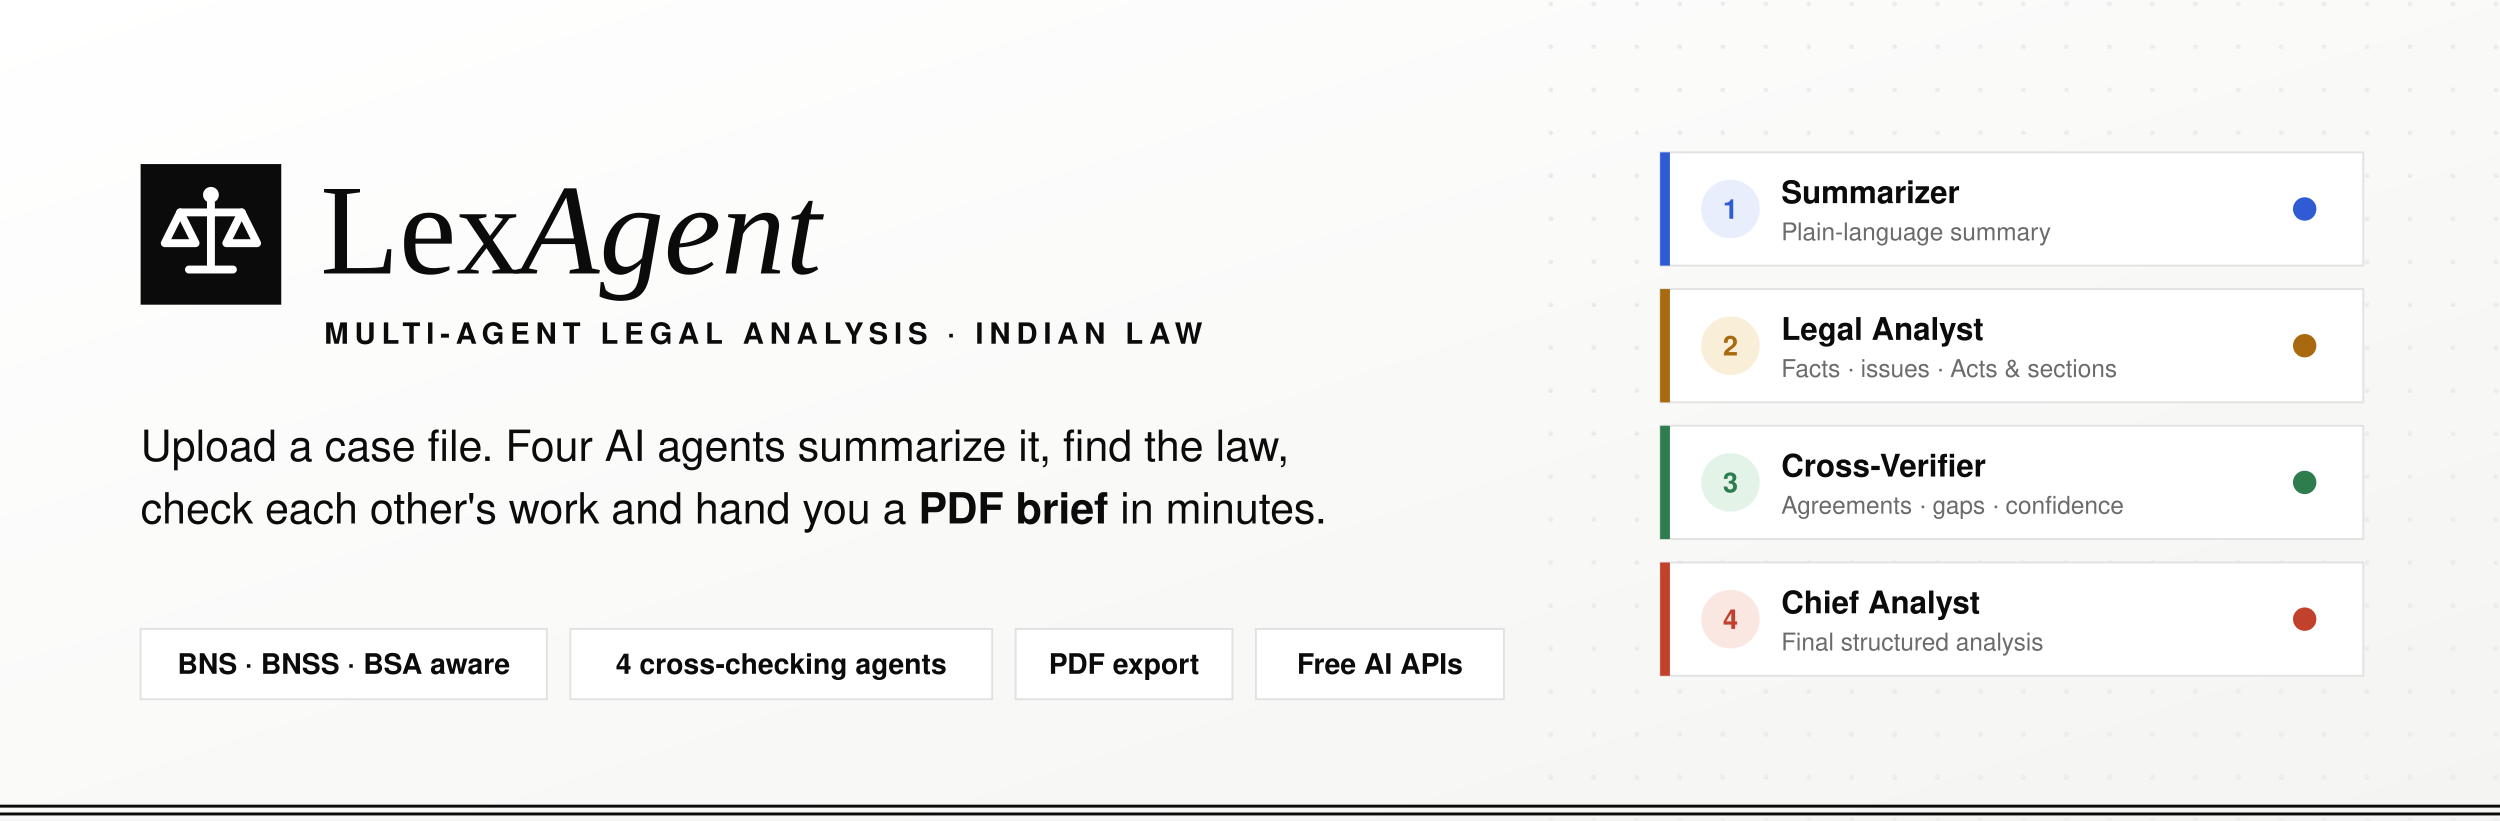
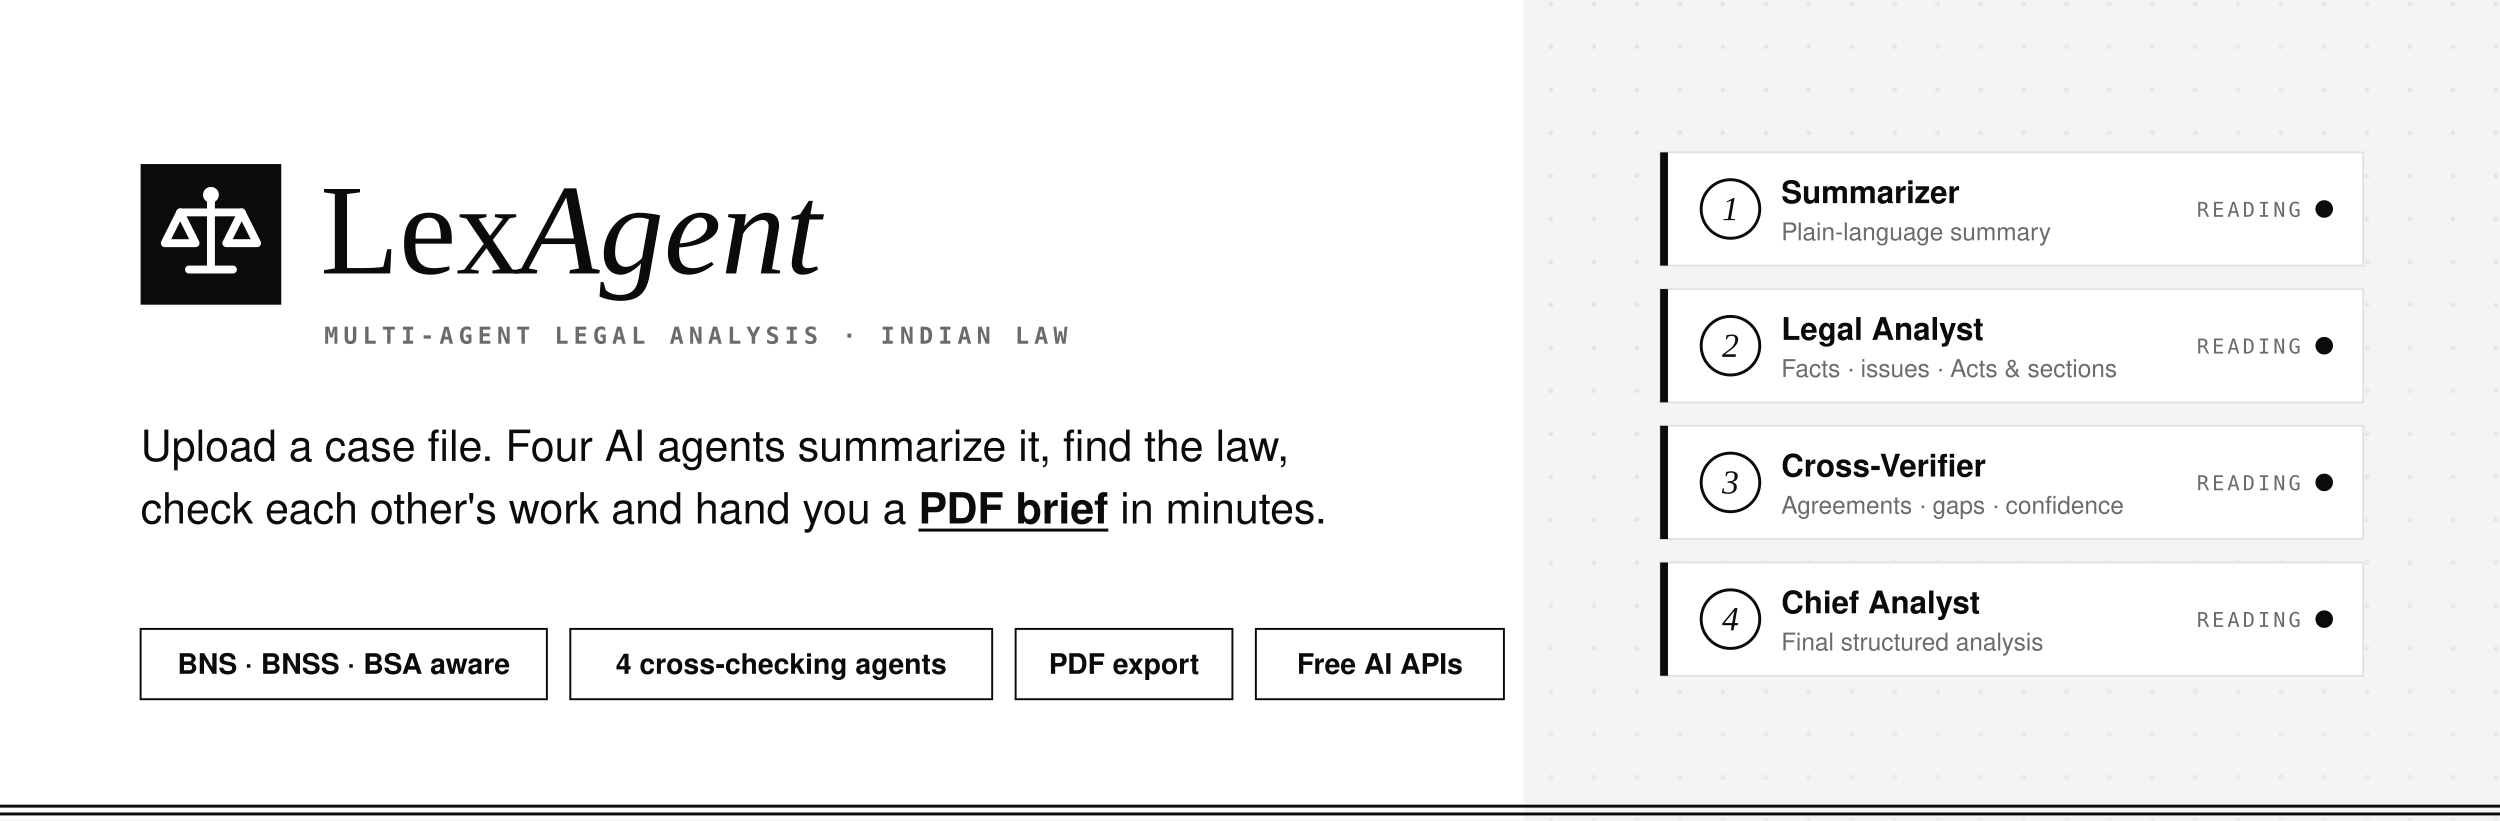
<svg xmlns="http://www.w3.org/2000/svg" width="1280" height="420" viewBox="0 0 1280 420" role="img" aria-label="LexAgent: multi-agent legal case analysis for Indian law">
  <defs>
-     <linearGradient id="g" x1="0" y1="0" x2="1" y2="1">
-       <stop offset="0" stop-color="#ffffff" />
-       <stop offset="1" stop-color="#f4f4f2" />
-     </linearGradient>
    <clipPath id="clip">
      <rect width="1280" height="420" />
    </clipPath>
    <pattern id="dots" width="22" height="22" patternUnits="userSpaceOnUse">
      <circle cx="2" cy="2" r="1.2" fill="#e2e2e2" />
    </pattern>
  </defs>
  <g clip-path="url(#clip)">
-     <rect width="1280" height="420" fill="url(#g)" />
-     <rect x="780" y="0" width="500" height="420" fill="url(#dots)" opacity="0.7" />
+     <rect width="1280" height="420" fill="#ffffff" />
+     <rect x="780" y="0" width="500" height="420" fill="#f4f4f2" />
+     <rect x="780" y="0" width="500" height="420" fill="url(#dots)" />
    <rect x="0" y="412" width="1280" height="1.5" fill="#0b0b0b" />
    <rect x="0" y="416" width="1280" height="1.5" fill="#0b0b0b" />
  </g>
  <g transform="translate(72 84) scale(1.125)">
    <rect width="64" height="64" fill="#0b0b0b" />
    <g fill="none" stroke="#ffffff" stroke-width="3.6" stroke-linecap="round" stroke-linejoin="round">
      <path d="M32 14v34M22 48h20M18 22h28" />
      <path d="M18 22l-7 14h14zM46 22l-7 14h14z" />
    </g>
    <circle cx="32" cy="14" r="3.6" fill="#ffffff" />
  </g>
-   <text x="164" y="140" font-family="Georgia, 'Times New Roman', serif" font-size="66" fill="#0b0b0b">Lex<tspan font-style="italic" fill="#0b0b0b">Agent</tspan>
+   <text x="164" y="140" font-family="Georgia, 'Times New Roman', serif" font-size="66" fill="#0b0b0b">Lex<tspan font-style="italic">Agent</tspan>
  </text>
-   <text x="166" y="176" font-family="'Segoe UI', Helvetica, Arial, sans-serif" font-size="15" font-weight="700" letter-spacing="3" fill="#0b0b0b">MULTI-AGENT LEGAL ANALYSIS · INDIAN LAW</text>
-   <text x="72" y="236" font-family="'Segoe UI', Helvetica, Arial, sans-serif" font-size="22" fill="#0b0b0b">Upload a case file. Four AI agents summarize it, find the law,</text>
-   <text x="72" y="268" font-family="'Segoe UI', Helvetica, Arial, sans-serif" font-size="22" fill="#0b0b0b">check each other's work and hand you a <tspan font-weight="700" fill="#0b0b0b">PDF brief</tspan> in minutes.</text>
+   <text x="166" y="176" font-family="'Cascadia Mono', Consolas, 'SF Mono', Menlo, monospace" font-size="12" font-weight="600" letter-spacing="2.6" fill="#6b6b6b">MULTI-AGENT LEGAL ANALYSIS · INDIAN LAW</text>
+   <text x="72" y="236" font-family="'Segoe UI', Helvetica, Arial, 'Nirmala UI', 'Noto Sans Devanagari', sans-serif" font-size="22" fill="#0b0b0b">Upload a case file. Four AI agents summarize it, find the law,</text>
+   <text x="72" y="268" font-family="'Segoe UI', Helvetica, Arial, 'Nirmala UI', 'Noto Sans Devanagari', sans-serif" font-size="22" fill="#0b0b0b">check each other's work and hand you a <tspan font-weight="700" text-decoration="underline">PDF brief</tspan> in minutes.</text>
  <g transform="translate(72 322)">
-     <rect width="208" height="36" fill="#ffffff" stroke="#e2e2e2" />
-     <text x="104" y="23" text-anchor="middle" font-family="'Segoe UI', Helvetica, Arial, sans-serif" font-size="14.5" font-weight="600" fill="#0b0b0b">BNS · BNSS · BSA aware</text>
+     <rect width="208" height="36" fill="#ffffff" stroke="#0b0b0b" />
+     <text x="104" y="23" text-anchor="middle" font-family="'Segoe UI', Helvetica, Arial, 'Nirmala UI', 'Noto Sans Devanagari', sans-serif" font-size="14.5" font-weight="600" fill="#0b0b0b">BNS · BNSS · BSA aware</text>
  </g>
  <g transform="translate(292 322)">
-     <rect width="216" height="36" fill="#ffffff" stroke="#e2e2e2" />
-     <text x="108" y="23" text-anchor="middle" font-family="'Segoe UI', Helvetica, Arial, sans-serif" font-size="14.5" font-weight="600" fill="#0b0b0b">4 cross-checking agents</text>
+     <rect width="216" height="36" fill="#ffffff" stroke="#0b0b0b" />
+     <text x="108" y="23" text-anchor="middle" font-family="'Segoe UI', Helvetica, Arial, 'Nirmala UI', 'Noto Sans Devanagari', sans-serif" font-size="14.5" font-weight="600" fill="#0b0b0b">4 cross-checking agents</text>
  </g>
  <g transform="translate(520 322)">
-     <rect width="111" height="36" fill="#ffffff" stroke="#e2e2e2" />
-     <text x="55.5" y="23" text-anchor="middle" font-family="'Segoe UI', Helvetica, Arial, sans-serif" font-size="14.5" font-weight="600" fill="#0b0b0b">PDF export</text>
+     <rect width="111" height="36" fill="#ffffff" stroke="#0b0b0b" />
+     <text x="55.5" y="23" text-anchor="middle" font-family="'Segoe UI', Helvetica, Arial, 'Nirmala UI', 'Noto Sans Devanagari', sans-serif" font-size="14.5" font-weight="600" fill="#0b0b0b">PDF export</text>
  </g>
  <g transform="translate(643 322)">
-     <rect width="127" height="36" fill="#ffffff" stroke="#e2e2e2" />
-     <text x="63.5" y="23" text-anchor="middle" font-family="'Segoe UI', Helvetica, Arial, sans-serif" font-size="14.5" font-weight="600" fill="#0b0b0b">Free AI APIs</text>
+     <rect width="127" height="36" fill="#ffffff" stroke="#0b0b0b" />
+     <text x="63.5" y="23" text-anchor="middle" font-family="'Segoe UI', Helvetica, Arial, 'Nirmala UI', 'Noto Sans Devanagari', sans-serif" font-size="14.5" font-weight="600" fill="#0b0b0b">Free AI APIs</text>
  </g>
  <g transform="translate(850 78)">
    <rect width="360" height="58" fill="#ffffff" stroke="#e2e2e2" />
-     <rect width="5" height="58" fill="#2f5bd3" />
-     <circle cx="36" cy="29" r="15" fill="#e8eefc" />
-     <text x="36" y="34" text-anchor="middle" font-family="'Segoe UI', Helvetica, Arial, sans-serif" font-size="14" font-weight="800" fill="#2f5bd3">1</text>
-     <text x="62" y="26" font-family="'Segoe UI', Helvetica, Arial, sans-serif" font-size="16" font-weight="700" fill="#0b0b0b">Summarizer</text>
-     <text x="62" y="45" font-family="'Segoe UI', Helvetica, Arial, sans-serif" font-size="12.5" fill="#6b6b6b">Plain-language summary</text>
+     <rect width="4" height="58" fill="#0b0b0b" />
+     <circle cx="36" cy="29" r="15" fill="none" stroke="#0b0b0b" stroke-width="1.5" />
+     <text x="36" y="34.7" text-anchor="middle" font-family="Georgia, 'Times New Roman', serif" font-style="italic" font-size="17.25" fill="#0b0b0b">1</text>
+     <text x="62" y="26" font-family="'Segoe UI', Helvetica, Arial, 'Nirmala UI', 'Noto Sans Devanagari', sans-serif" font-size="16" font-weight="700" fill="#0b0b0b">Summarizer</text>
+     <text x="62" y="45" font-family="'Segoe UI', Helvetica, Arial, 'Nirmala UI', 'Noto Sans Devanagari', sans-serif" font-size="12.5" fill="#6b6b6b">Plain-language summary</text>
    <g>
-       <circle cx="330" cy="29" r="6" fill="#2f5bd3">
-         <animate attributeName="opacity" values="1;0.25;1" dur="1s" repeatCount="indefinite" />
+       <text x="328" y="33" text-anchor="end" font-family="'Cascadia Mono', Consolas, 'SF Mono', Menlo, monospace" font-size="10.5" letter-spacing="1.5" fill="#6b6b6b">READING</text>
+       <circle cx="340" cy="29" r="4.5" fill="#0b0b0b">
+         <animate attributeName="opacity" values="1;0.2;1" dur="1s" repeatCount="indefinite" />
      </circle>
      <animate attributeName="opacity" values="1;1;0;0" keyTimes="0;0.275;0.275;1" dur="8s" repeatCount="indefinite" />
    </g>
    <g opacity="0">
-       <circle cx="330" cy="29" r="11" fill="#2f5bd3" />
-       <path d="M324.5 29.5l4 4 7-8" fill="none" stroke="#ffffff" stroke-width="2.6" stroke-linecap="round" stroke-linejoin="round" />
+       <circle cx="334" cy="29" r="11" fill="#0b0b0b" />
+       <path d="M328.5 29.5l4 4 7-8" fill="none" stroke="#ffffff" stroke-width="2.4" stroke-linecap="round" stroke-linejoin="round" />
      <animate attributeName="opacity" values="0;0;1;1" keyTimes="0;0.275;0.275;1" dur="8s" repeatCount="indefinite" />
    </g>
  </g>
  <g transform="translate(850 148)">
    <rect width="360" height="58" fill="#ffffff" stroke="#e2e2e2" />
-     <rect width="5" height="58" fill="#a8690f" />
-     <circle cx="36" cy="29" r="15" fill="#f9efd9" />
-     <text x="36" y="34" text-anchor="middle" font-family="'Segoe UI', Helvetica, Arial, sans-serif" font-size="14" font-weight="800" fill="#a8690f">2</text>
-     <text x="62" y="26" font-family="'Segoe UI', Helvetica, Arial, sans-serif" font-size="16" font-weight="700" fill="#0b0b0b">Legal Analyst</text>
-     <text x="62" y="45" font-family="'Segoe UI', Helvetica, Arial, sans-serif" font-size="12.5" fill="#6b6b6b">Facts · issues · Acts &amp; sections</text>
+     <rect width="4" height="58" fill="#0b0b0b" />
+     <circle cx="36" cy="29" r="15" fill="none" stroke="#0b0b0b" stroke-width="1.5" />
+     <text x="36" y="34.7" text-anchor="middle" font-family="Georgia, 'Times New Roman', serif" font-style="italic" font-size="17.25" fill="#0b0b0b">2</text>
+     <text x="62" y="26" font-family="'Segoe UI', Helvetica, Arial, 'Nirmala UI', 'Noto Sans Devanagari', sans-serif" font-size="16" font-weight="700" fill="#0b0b0b">Legal Analyst</text>
+     <text x="62" y="45" font-family="'Segoe UI', Helvetica, Arial, 'Nirmala UI', 'Noto Sans Devanagari', sans-serif" font-size="12.5" fill="#6b6b6b">Facts · issues · Acts &amp; sections</text>
    <g>
-       <circle cx="330" cy="29" r="6" fill="#a8690f">
-         <animate attributeName="opacity" values="1;0.25;1" dur="1s" repeatCount="indefinite" />
+       <text x="328" y="33" text-anchor="end" font-family="'Cascadia Mono', Consolas, 'SF Mono', Menlo, monospace" font-size="10.5" letter-spacing="1.5" fill="#6b6b6b">READING</text>
+       <circle cx="340" cy="29" r="4.5" fill="#0b0b0b">
+         <animate attributeName="opacity" values="1;0.2;1" dur="1s" repeatCount="indefinite" />
      </circle>
      <animate attributeName="opacity" values="1;1;0;0" keyTimes="0;0.325;0.325;1" dur="8s" repeatCount="indefinite" />
    </g>
    <g opacity="0">
-       <circle cx="330" cy="29" r="11" fill="#a8690f" />
-       <path d="M324.5 29.5l4 4 7-8" fill="none" stroke="#ffffff" stroke-width="2.6" stroke-linecap="round" stroke-linejoin="round" />
+       <circle cx="334" cy="29" r="11" fill="#0b0b0b" />
+       <path d="M328.5 29.5l4 4 7-8" fill="none" stroke="#ffffff" stroke-width="2.4" stroke-linecap="round" stroke-linejoin="round" />
      <animate attributeName="opacity" values="0;0;1;1" keyTimes="0;0.325;0.325;1" dur="8s" repeatCount="indefinite" />
    </g>
  </g>
  <g transform="translate(850 218)">
    <rect width="360" height="58" fill="#ffffff" stroke="#e2e2e2" />
-     <rect width="5" height="58" fill="#2d7d4f" />
-     <circle cx="36" cy="29" r="15" fill="#e3f3e8" />
-     <text x="36" y="34" text-anchor="middle" font-family="'Segoe UI', Helvetica, Arial, sans-serif" font-size="14" font-weight="800" fill="#2d7d4f">3</text>
-     <text x="62" y="26" font-family="'Segoe UI', Helvetica, Arial, sans-serif" font-size="16" font-weight="700" fill="#0b0b0b">Cross-Verifier</text>
-     <text x="62" y="45" font-family="'Segoe UI', Helvetica, Arial, sans-serif" font-size="12.5" fill="#6b6b6b">Agreements · gaps · confidence</text>
+     <rect width="4" height="58" fill="#0b0b0b" />
+     <circle cx="36" cy="29" r="15" fill="none" stroke="#0b0b0b" stroke-width="1.5" />
+     <text x="36" y="34.7" text-anchor="middle" font-family="Georgia, 'Times New Roman', serif" font-style="italic" font-size="17.25" fill="#0b0b0b">3</text>
+     <text x="62" y="26" font-family="'Segoe UI', Helvetica, Arial, 'Nirmala UI', 'Noto Sans Devanagari', sans-serif" font-size="16" font-weight="700" fill="#0b0b0b">Cross-Verifier</text>
+     <text x="62" y="45" font-family="'Segoe UI', Helvetica, Arial, 'Nirmala UI', 'Noto Sans Devanagari', sans-serif" font-size="12.5" fill="#6b6b6b">Agreements · gaps · confidence</text>
    <g>
-       <circle cx="330" cy="29" r="6" fill="#2d7d4f">
-         <animate attributeName="opacity" values="1;0.25;1" dur="1s" repeatCount="indefinite" />
+       <text x="328" y="33" text-anchor="end" font-family="'Cascadia Mono', Consolas, 'SF Mono', Menlo, monospace" font-size="10.5" letter-spacing="1.5" fill="#6b6b6b">READING</text>
+       <circle cx="340" cy="29" r="4.5" fill="#0b0b0b">
+         <animate attributeName="opacity" values="1;0.2;1" dur="1s" repeatCount="indefinite" />
      </circle>
      <animate attributeName="opacity" values="1;1;0;0" keyTimes="0;0.550;0.550;1" dur="8s" repeatCount="indefinite" />
    </g>
    <g opacity="0">
-       <circle cx="330" cy="29" r="11" fill="#2d7d4f" />
-       <path d="M324.5 29.5l4 4 7-8" fill="none" stroke="#ffffff" stroke-width="2.6" stroke-linecap="round" stroke-linejoin="round" />
+       <circle cx="334" cy="29" r="11" fill="#0b0b0b" />
+       <path d="M328.5 29.5l4 4 7-8" fill="none" stroke="#ffffff" stroke-width="2.4" stroke-linecap="round" stroke-linejoin="round" />
      <animate attributeName="opacity" values="0;0;1;1" keyTimes="0;0.550;0.550;1" dur="8s" repeatCount="indefinite" />
    </g>
  </g>
  <g transform="translate(850 288)">
    <rect width="360" height="58" fill="#ffffff" stroke="#e2e2e2" />
-     <rect width="5" height="58" fill="#c2412d" />
-     <circle cx="36" cy="29" r="15" fill="#fbe7e2" />
-     <text x="36" y="34" text-anchor="middle" font-family="'Segoe UI', Helvetica, Arial, sans-serif" font-size="14" font-weight="800" fill="#c2412d">4</text>
-     <text x="62" y="26" font-family="'Segoe UI', Helvetica, Arial, sans-serif" font-size="16" font-weight="700" fill="#0b0b0b">Chief Analyst</text>
-     <text x="62" y="45" font-family="'Segoe UI', Helvetica, Arial, sans-serif" font-size="12.5" fill="#6b6b6b">Final structured analysis</text>
+     <rect width="4" height="58" fill="#0b0b0b" />
+     <circle cx="36" cy="29" r="15" fill="none" stroke="#0b0b0b" stroke-width="1.5" />
+     <text x="36" y="34.7" text-anchor="middle" font-family="Georgia, 'Times New Roman', serif" font-style="italic" font-size="17.25" fill="#0b0b0b">4</text>
+     <text x="62" y="26" font-family="'Segoe UI', Helvetica, Arial, 'Nirmala UI', 'Noto Sans Devanagari', sans-serif" font-size="16" font-weight="700" fill="#0b0b0b">Chief Analyst</text>
+     <text x="62" y="45" font-family="'Segoe UI', Helvetica, Arial, 'Nirmala UI', 'Noto Sans Devanagari', sans-serif" font-size="12.5" fill="#6b6b6b">Final structured analysis</text>
    <g>
-       <circle cx="330" cy="29" r="6" fill="#c2412d">
-         <animate attributeName="opacity" values="1;0.25;1" dur="1s" repeatCount="indefinite" />
+       <text x="328" y="33" text-anchor="end" font-family="'Cascadia Mono', Consolas, 'SF Mono', Menlo, monospace" font-size="10.5" letter-spacing="1.5" fill="#6b6b6b">READING</text>
+       <circle cx="340" cy="29" r="4.5" fill="#0b0b0b">
+         <animate attributeName="opacity" values="1;0.2;1" dur="1s" repeatCount="indefinite" />
      </circle>
      <animate attributeName="opacity" values="1;1;0;0" keyTimes="0;0.775;0.775;1" dur="8s" repeatCount="indefinite" />
    </g>
    <g opacity="0">
-       <circle cx="330" cy="29" r="11" fill="#c2412d" />
-       <path d="M324.5 29.5l4 4 7-8" fill="none" stroke="#ffffff" stroke-width="2.6" stroke-linecap="round" stroke-linejoin="round" />
+       <circle cx="334" cy="29" r="11" fill="#0b0b0b" />
+       <path d="M328.5 29.5l4 4 7-8" fill="none" stroke="#ffffff" stroke-width="2.4" stroke-linecap="round" stroke-linejoin="round" />
      <animate attributeName="opacity" values="0;0;1;1" keyTimes="0;0.775;0.775;1" dur="8s" repeatCount="indefinite" />
    </g>
  </g>
</svg>
